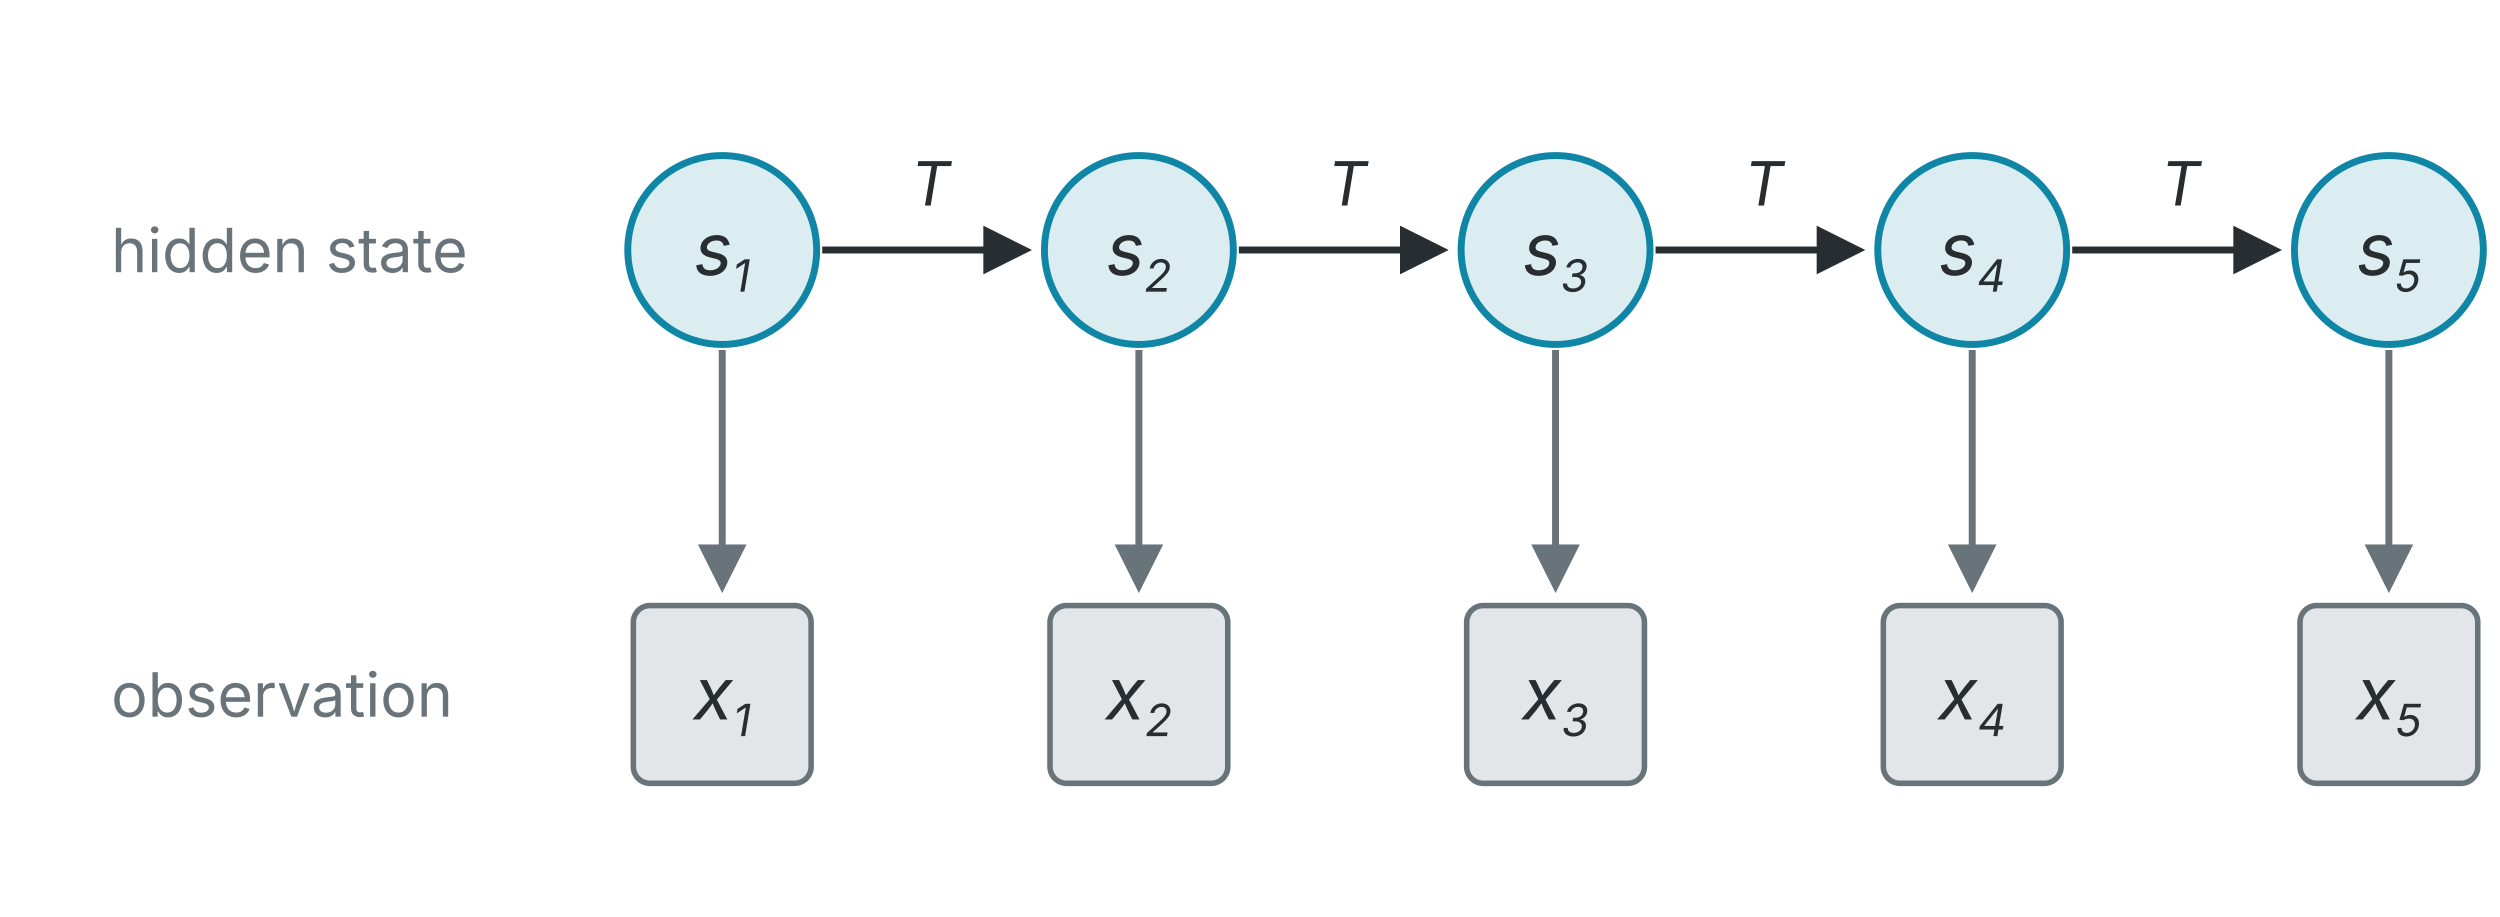
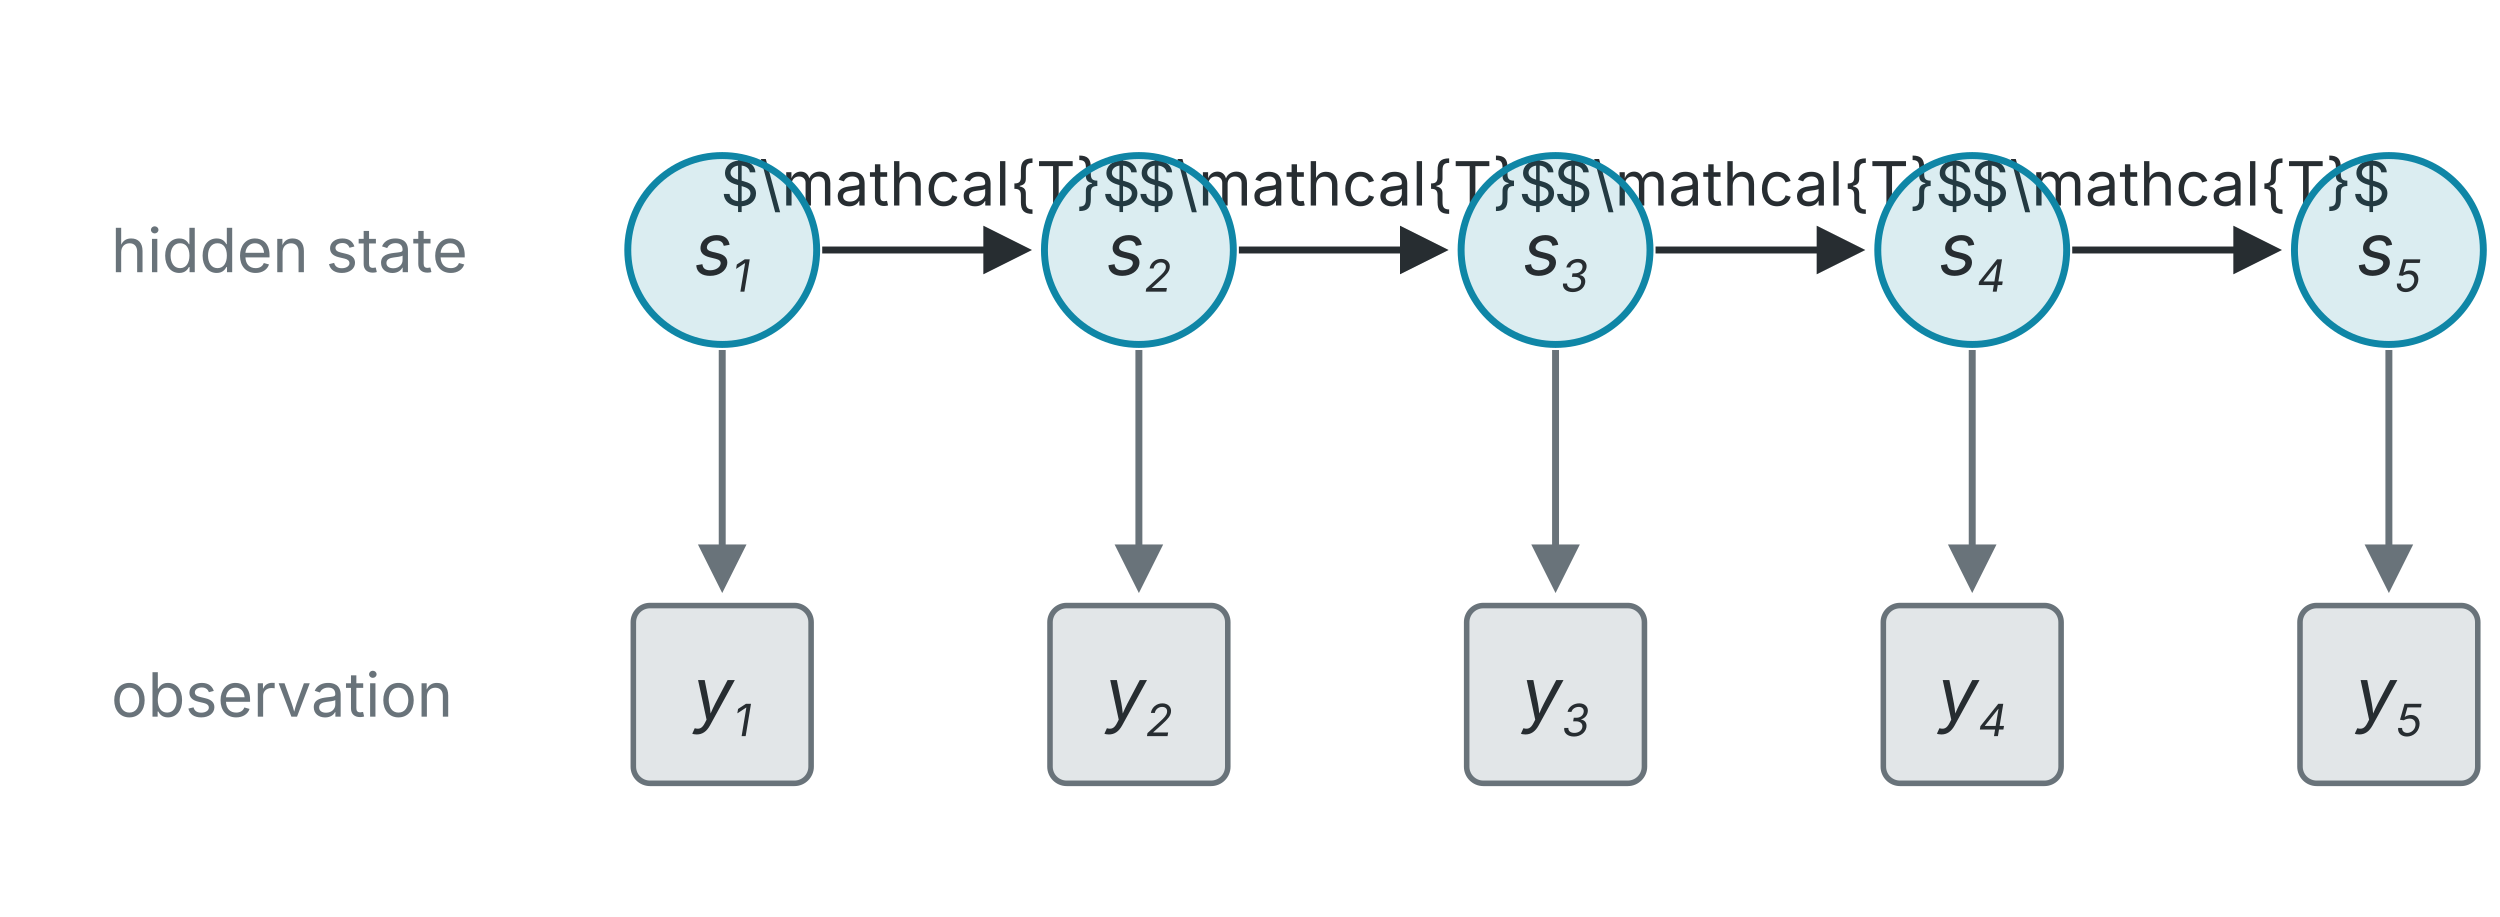
<svg xmlns="http://www.w3.org/2000/svg" viewBox="0 0 900 330" width="900" height="330" role="img" aria-label="Hidden Markov model: a hidden chain of states, each emitting an observation">
  <defs>
    <marker id="ar" viewBox="0 0 10 10" refX="8" refY="5" markerWidth="7" markerHeight="7" orient="auto">
      <path d="M0,0 L10,5 L0,10 z" fill="#272d31" />
    </marker>
    <marker id="am" viewBox="0 0 10 10" refX="8" refY="5" markerWidth="7" markerHeight="7" orient="auto">
      <path d="M0,0 L10,5 L0,10 z" fill="#69737a" />
    </marker>
  </defs>
  <text x="40.0" y="98.0" font-size="22" text-anchor="start" fill="#69737a" font-weight="400" font-family="Inter, Century Gothic, sans-serif">hidden state</text>
  <text x="40.0" y="258.0" font-size="22" text-anchor="start" fill="#69737a" font-weight="400" font-family="Inter, Century Gothic, sans-serif">observation</text>
  <line x1="296" y1="90" x2="368" y2="90" stroke="#272d31" stroke-width="2.5" marker-end="url(#ar)" />
-   <text x="335.0" y="74.0" font-size="22" text-anchor="middle" fill="#272d31" font-weight="400" font-family="Inter, Century Gothic, sans-serif" font-style="italic">T</text>
+   <text x="335.0" y="74.0" font-size="22" text-anchor="middle" fill="#272d31" font-weight="400" font-family="Inter, Century Gothic, sans-serif">$\mathcal{T}$</text>
  <circle cx="260" cy="90" r="34" fill="#0f86a6" fill-opacity="0.15" stroke="#0f86a6" stroke-width="2.5" />
  <text x="260.0" y="99.0" font-size="26" text-anchor="middle" fill="#272d31" font-weight="400" font-family="Inter, Century Gothic, sans-serif" font-style="italic">s<tspan font-size="16" dy="6">1</tspan>
  </text>
  <line x1="260" y1="126" x2="260" y2="210" stroke="#69737a" stroke-width="2.5" marker-end="url(#am)" />
  <rect x="228" y="218" width="64" height="64" rx="6" fill="#e2e6e8" stroke="#69737a" stroke-width="2" />
-   <text x="260.0" y="259.0" font-size="26" text-anchor="middle" fill="#272d31" font-weight="400" font-family="Inter, Century Gothic, sans-serif" font-style="italic">x<tspan font-size="16" dy="6">1</tspan>
+   <text x="260.0" y="259.0" font-size="26" text-anchor="middle" fill="#272d31" font-weight="400" font-family="Inter, Century Gothic, sans-serif" font-style="italic">y<tspan font-size="16" dy="6">1</tspan>
  </text>
  <line x1="446" y1="90" x2="518" y2="90" stroke="#272d31" stroke-width="2.5" marker-end="url(#ar)" />
-   <text x="485.0" y="74.0" font-size="22" text-anchor="middle" fill="#272d31" font-weight="400" font-family="Inter, Century Gothic, sans-serif" font-style="italic">T</text>
+   <text x="485.0" y="74.0" font-size="22" text-anchor="middle" fill="#272d31" font-weight="400" font-family="Inter, Century Gothic, sans-serif">$\mathcal{T}$</text>
  <circle cx="410" cy="90" r="34" fill="#0f86a6" fill-opacity="0.15" stroke="#0f86a6" stroke-width="2.5" />
  <text x="410.0" y="99.0" font-size="26" text-anchor="middle" fill="#272d31" font-weight="400" font-family="Inter, Century Gothic, sans-serif" font-style="italic">s<tspan font-size="16" dy="6">2</tspan>
  </text>
  <line x1="410" y1="126" x2="410" y2="210" stroke="#69737a" stroke-width="2.5" marker-end="url(#am)" />
  <rect x="378" y="218" width="64" height="64" rx="6" fill="#e2e6e8" stroke="#69737a" stroke-width="2" />
-   <text x="410.0" y="259.0" font-size="26" text-anchor="middle" fill="#272d31" font-weight="400" font-family="Inter, Century Gothic, sans-serif" font-style="italic">x<tspan font-size="16" dy="6">2</tspan>
+   <text x="410.0" y="259.0" font-size="26" text-anchor="middle" fill="#272d31" font-weight="400" font-family="Inter, Century Gothic, sans-serif" font-style="italic">y<tspan font-size="16" dy="6">2</tspan>
  </text>
  <line x1="596" y1="90" x2="668" y2="90" stroke="#272d31" stroke-width="2.5" marker-end="url(#ar)" />
-   <text x="635.0" y="74.0" font-size="22" text-anchor="middle" fill="#272d31" font-weight="400" font-family="Inter, Century Gothic, sans-serif" font-style="italic">T</text>
+   <text x="635.0" y="74.0" font-size="22" text-anchor="middle" fill="#272d31" font-weight="400" font-family="Inter, Century Gothic, sans-serif">$\mathcal{T}$</text>
  <circle cx="560" cy="90" r="34" fill="#0f86a6" fill-opacity="0.15" stroke="#0f86a6" stroke-width="2.5" />
  <text x="560.0" y="99.0" font-size="26" text-anchor="middle" fill="#272d31" font-weight="400" font-family="Inter, Century Gothic, sans-serif" font-style="italic">s<tspan font-size="16" dy="6">3</tspan>
  </text>
  <line x1="560" y1="126" x2="560" y2="210" stroke="#69737a" stroke-width="2.5" marker-end="url(#am)" />
  <rect x="528" y="218" width="64" height="64" rx="6" fill="#e2e6e8" stroke="#69737a" stroke-width="2" />
-   <text x="560.0" y="259.0" font-size="26" text-anchor="middle" fill="#272d31" font-weight="400" font-family="Inter, Century Gothic, sans-serif" font-style="italic">x<tspan font-size="16" dy="6">3</tspan>
+   <text x="560.0" y="259.0" font-size="26" text-anchor="middle" fill="#272d31" font-weight="400" font-family="Inter, Century Gothic, sans-serif" font-style="italic">y<tspan font-size="16" dy="6">3</tspan>
  </text>
  <line x1="746" y1="90" x2="818" y2="90" stroke="#272d31" stroke-width="2.5" marker-end="url(#ar)" />
-   <text x="785.0" y="74.0" font-size="22" text-anchor="middle" fill="#272d31" font-weight="400" font-family="Inter, Century Gothic, sans-serif" font-style="italic">T</text>
+   <text x="785.0" y="74.0" font-size="22" text-anchor="middle" fill="#272d31" font-weight="400" font-family="Inter, Century Gothic, sans-serif">$\mathcal{T}$</text>
  <circle cx="710" cy="90" r="34" fill="#0f86a6" fill-opacity="0.15" stroke="#0f86a6" stroke-width="2.5" />
  <text x="710.0" y="99.0" font-size="26" text-anchor="middle" fill="#272d31" font-weight="400" font-family="Inter, Century Gothic, sans-serif" font-style="italic">s<tspan font-size="16" dy="6">4</tspan>
  </text>
  <line x1="710" y1="126" x2="710" y2="210" stroke="#69737a" stroke-width="2.5" marker-end="url(#am)" />
  <rect x="678" y="218" width="64" height="64" rx="6" fill="#e2e6e8" stroke="#69737a" stroke-width="2" />
-   <text x="710.0" y="259.0" font-size="26" text-anchor="middle" fill="#272d31" font-weight="400" font-family="Inter, Century Gothic, sans-serif" font-style="italic">x<tspan font-size="16" dy="6">4</tspan>
+   <text x="710.0" y="259.0" font-size="26" text-anchor="middle" fill="#272d31" font-weight="400" font-family="Inter, Century Gothic, sans-serif" font-style="italic">y<tspan font-size="16" dy="6">4</tspan>
  </text>
  <circle cx="860" cy="90" r="34" fill="#0f86a6" fill-opacity="0.15" stroke="#0f86a6" stroke-width="2.5" />
  <text x="860.0" y="99.0" font-size="26" text-anchor="middle" fill="#272d31" font-weight="400" font-family="Inter, Century Gothic, sans-serif" font-style="italic">s<tspan font-size="16" dy="6">5</tspan>
  </text>
  <line x1="860" y1="126" x2="860" y2="210" stroke="#69737a" stroke-width="2.5" marker-end="url(#am)" />
  <rect x="828" y="218" width="64" height="64" rx="6" fill="#e2e6e8" stroke="#69737a" stroke-width="2" />
-   <text x="860.0" y="259.0" font-size="26" text-anchor="middle" fill="#272d31" font-weight="400" font-family="Inter, Century Gothic, sans-serif" font-style="italic">x<tspan font-size="16" dy="6">5</tspan>
+   <text x="860.0" y="259.0" font-size="26" text-anchor="middle" fill="#272d31" font-weight="400" font-family="Inter, Century Gothic, sans-serif" font-style="italic">y<tspan font-size="16" dy="6">5</tspan>
  </text>
  <text x="930.0" y="98.0" font-size="28" text-anchor="start" fill="#69737a" font-weight="400" font-family="Inter, Century Gothic, sans-serif">…</text>
  <text x="930.0" y="258.0" font-size="28" text-anchor="start" fill="#69737a" font-weight="400" font-family="Inter, Century Gothic, sans-serif">…</text>
</svg>
